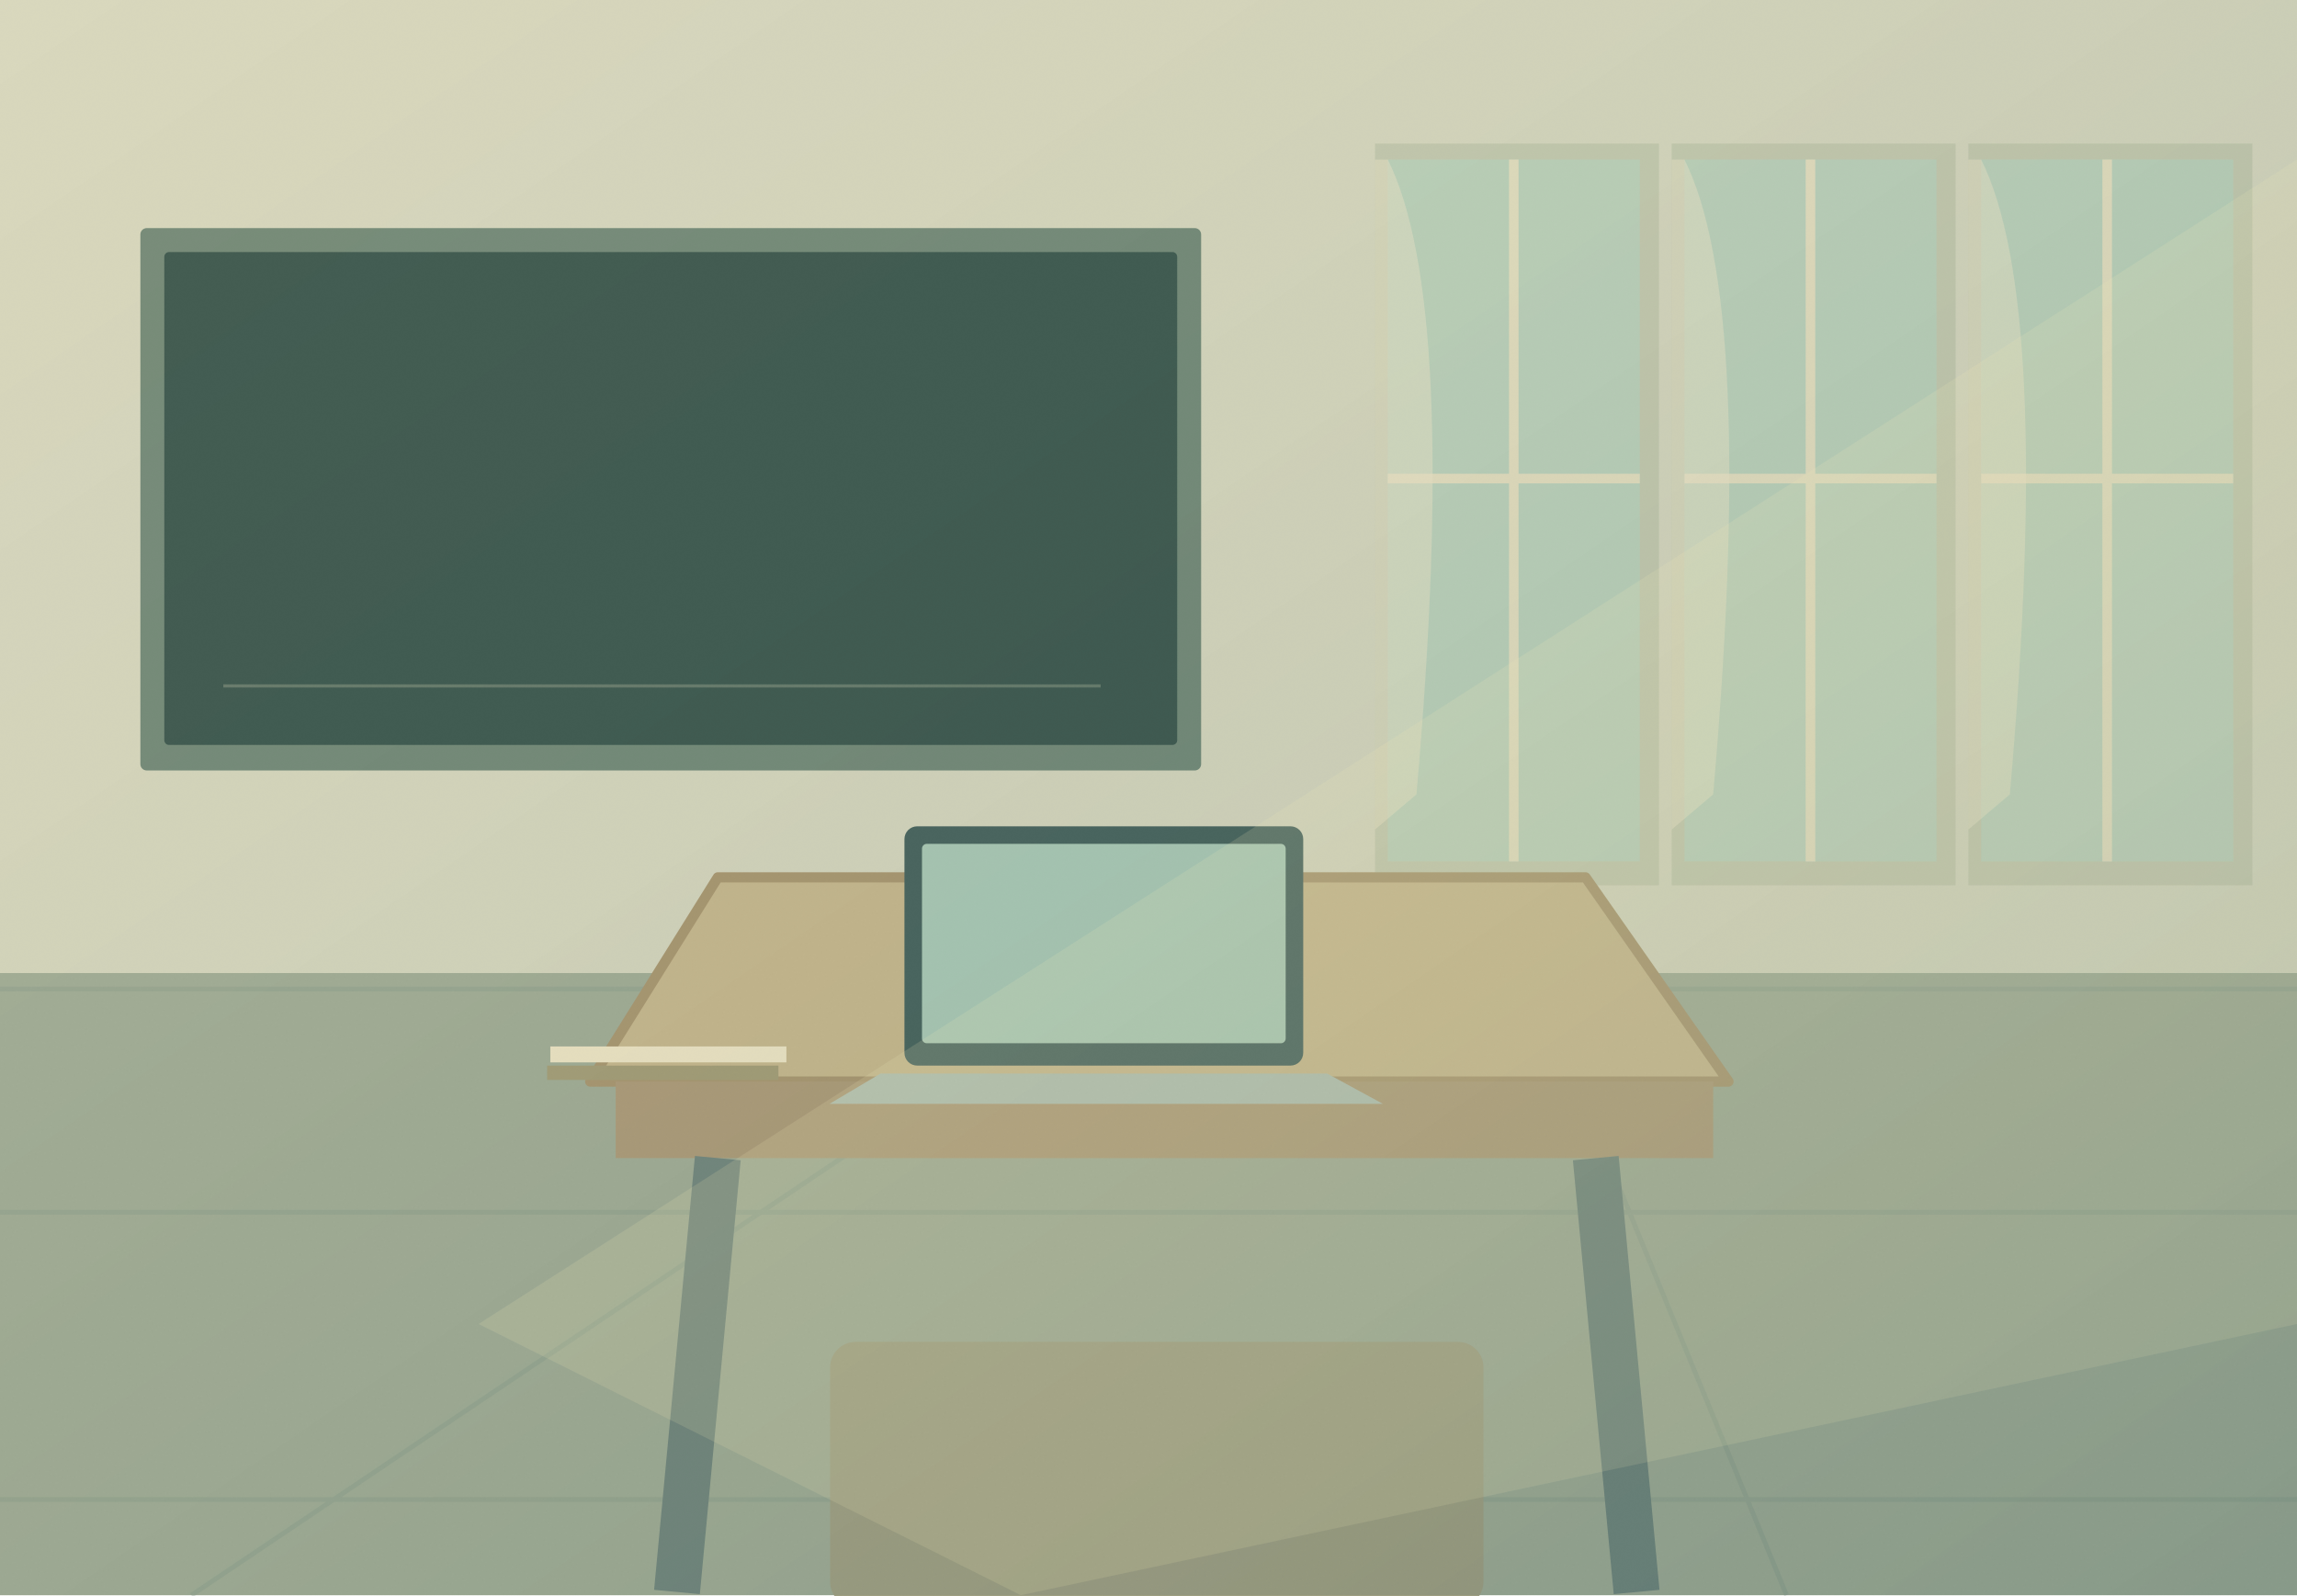
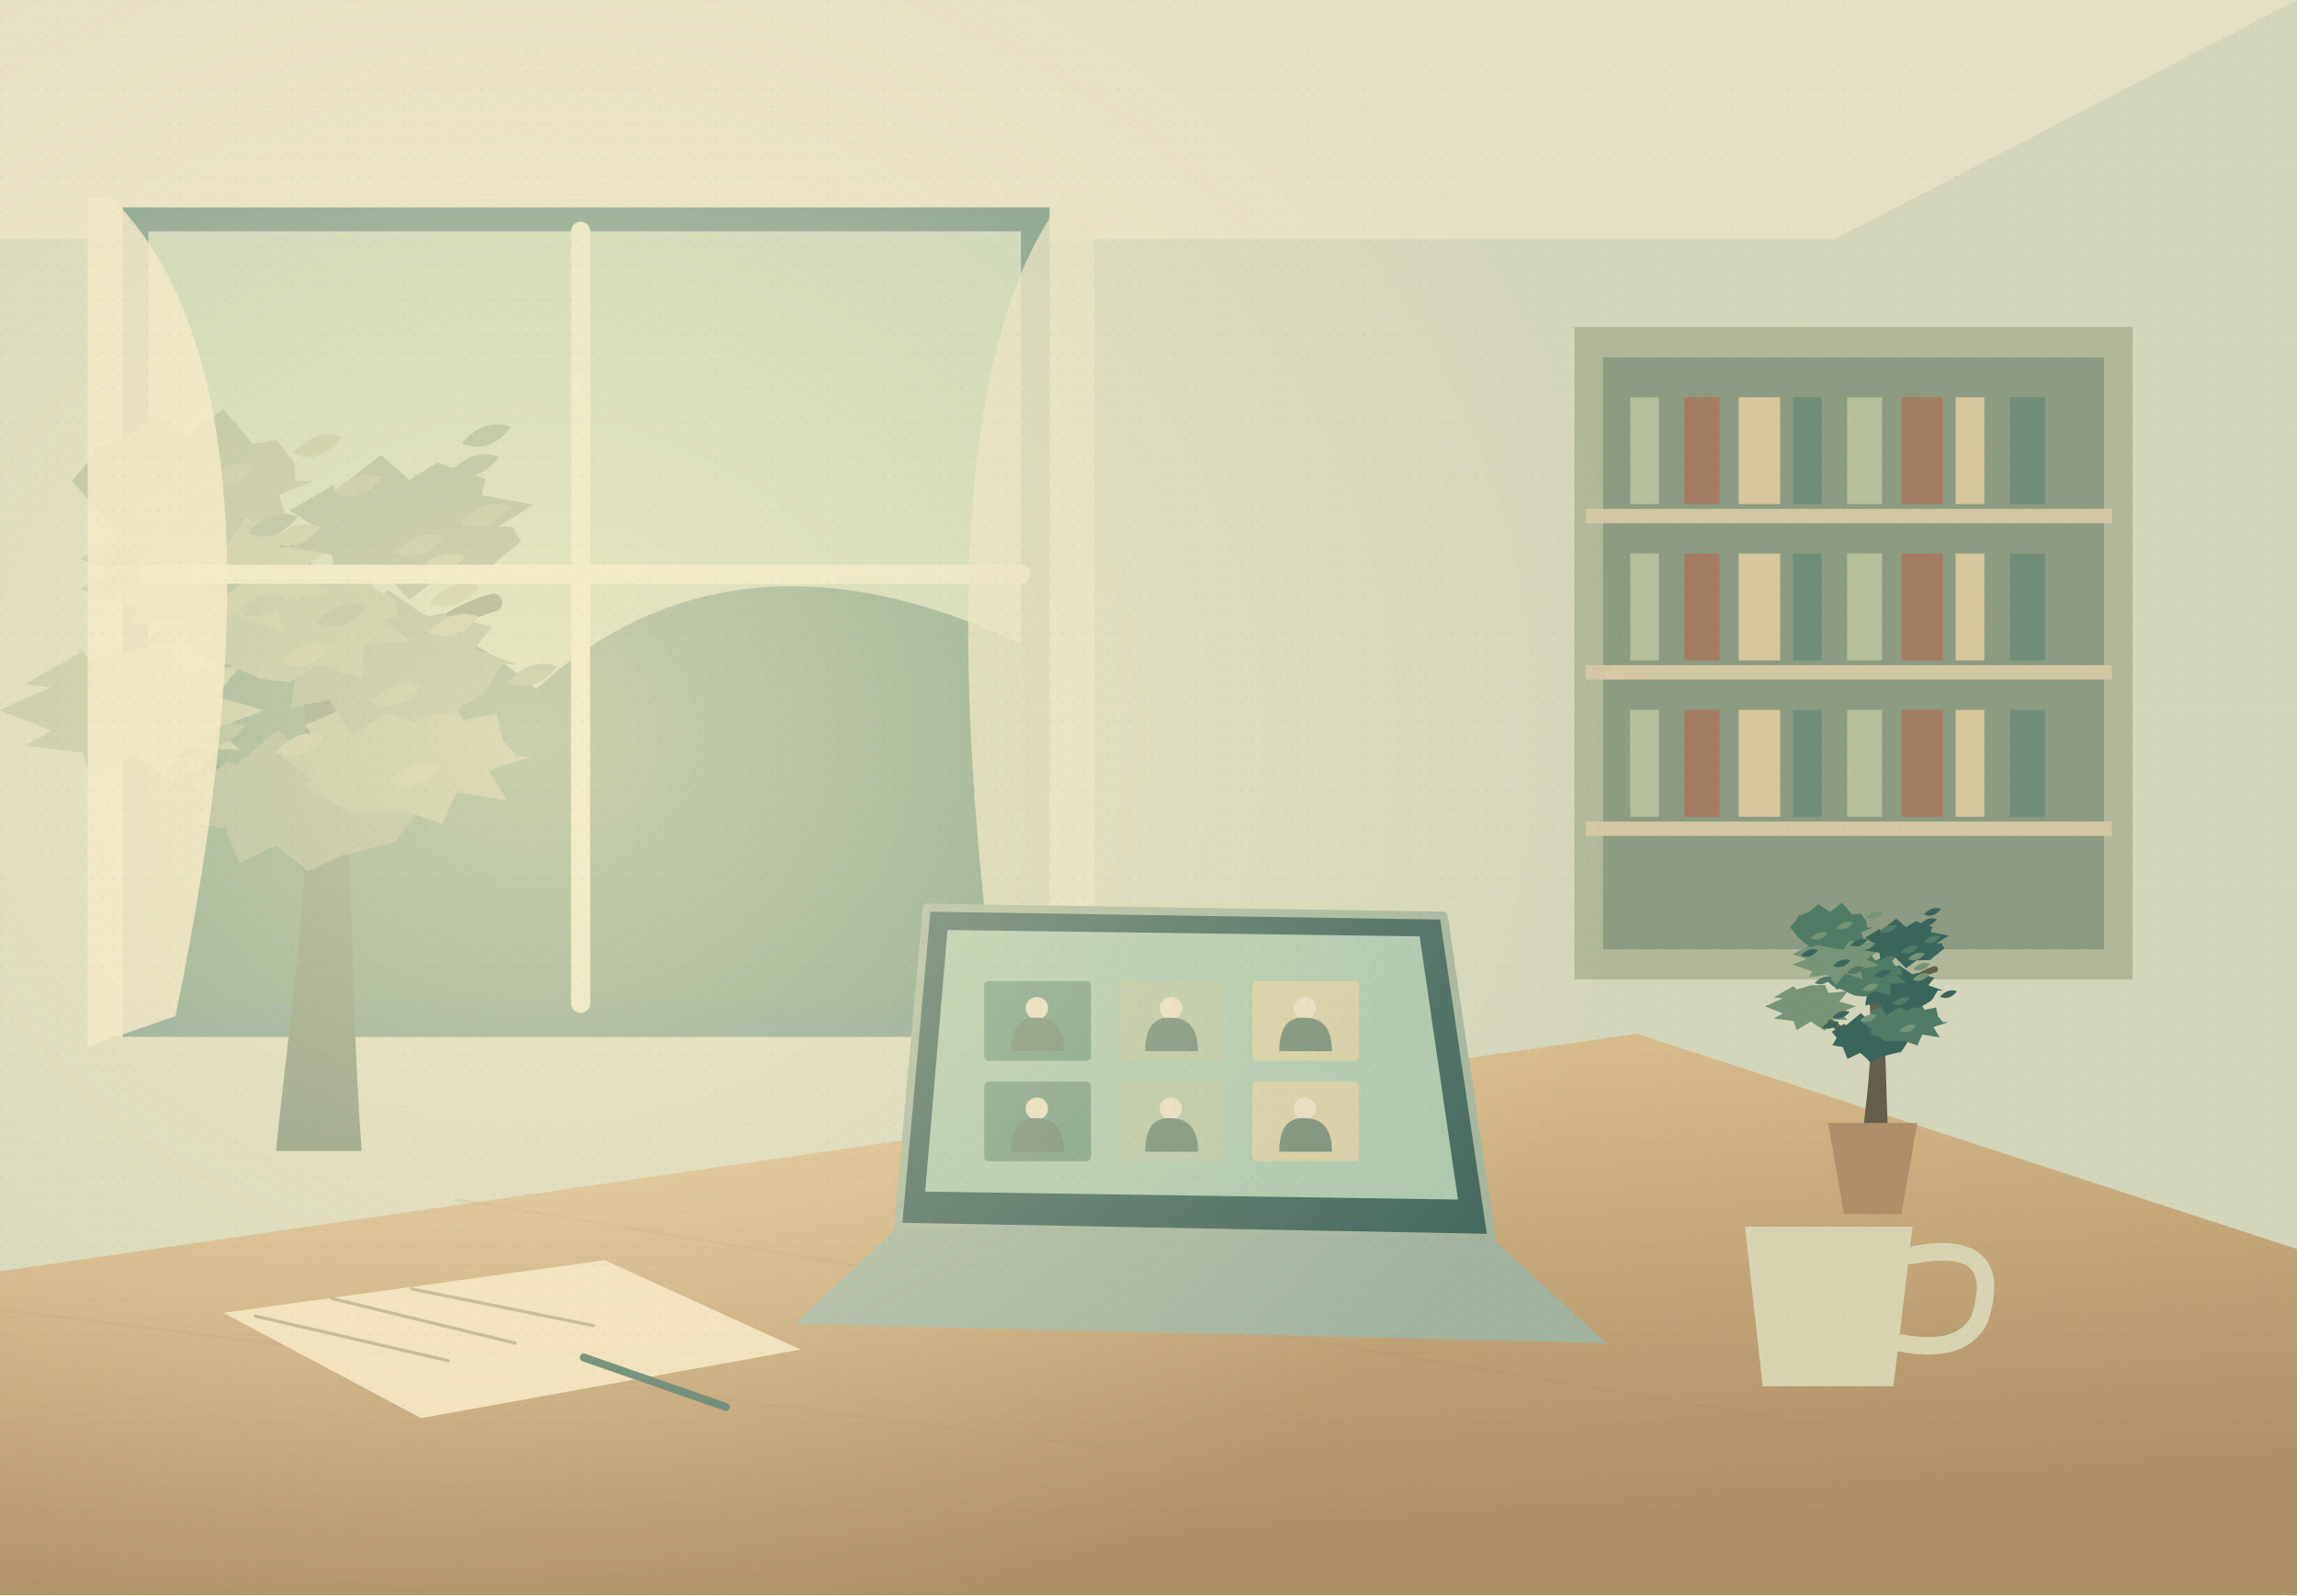
- <svg xmlns="http://www.w3.org/2000/svg" viewBox="0 0 1440 1000">
+ <svg xmlns="http://www.w3.org/2000/svg" viewBox="0 0 1440 1000" role="img">
  <defs>
    <linearGradient id="sky" x2="0" y2="1">
-       <stop stop-color="#abc6ba" />
-       <stop offset=".63" stop-color="#e4dfbd" />
-       <stop offset="1" stop-color="#93aa94" />
-     </linearGradient>
-     <linearGradient id="stone" x2="0" y2="1">
-       <stop stop-color="#c7cbb2" />
-       <stop offset="1" stop-color="#829689" />
-     </linearGradient>
-     <pattern id="masonry" width="100" height="55" patternUnits="userSpaceOnUse">
-       <rect width="100" height="55" fill="#a6b09a" />
-       <path d="M0 0H100M0 55H100M50 0V55" stroke="#d0cfb3" stroke-width="2" />
+       <stop stop-color="#8faeae" />
+       <stop offset=".58" stop-color="#e6ddc0" />
+       <stop offset="1" stop-color="#bdc8b0" />
+     </linearGradient>
+     <linearGradient id="sunset" x2=".15" y2="1">
+       <stop stop-color="#698f97" />
+       <stop offset=".5" stop-color="#e1bd9f" />
+       <stop offset="1" stop-color="#f0d6a7" />
+     </linearGradient>
+     <linearGradient id="wall" x2="1" y2=".7">
+       <stop stop-color="#d7d6be" />
+       <stop offset="1" stop-color="#96aba0" />
+     </linearGradient>
+     <linearGradient id="floor" x2=".2" y2="1">
+       <stop stop-color="#a6b3a0" />
+       <stop offset="1" stop-color="#5b7973" />
+     </linearGradient>
+     <linearGradient id="wood" x2=".3" y2="1">
+       <stop stop-color="#e2c695" />
+       <stop offset="1" stop-color="#ad8f64" />
+     </linearGradient>
+     <linearGradient id="night" x2="0" y2="1">
+       <stop stop-color="#183c4b" />
+       <stop offset="1" stop-color="#6f9790" />
+     </linearGradient>
+     <linearGradient id="mist" x2="0" y2="1">
+       <stop stop-color="#eff0dc" stop-opacity="0" />
+       <stop offset="1" stop-color="#e4e8d1" stop-opacity=".7" />
+     </linearGradient>
+     <radialGradient id="light">
+       <stop stop-color="#fff2c9" stop-opacity=".6" />
+       <stop offset="1" stop-color="#fff2c9" stop-opacity="0" />
+     </radialGradient>
+     <pattern id="stone" width="88" height="52" patternUnits="userSpaceOnUse">
+       <rect width="88" height="52" fill="#aab8aa" />
+       <path d="M0 1H88M44 1V26M0 27H88M1 27V52" fill="none" stroke="#dde0c8" stroke-width="1.3" opacity=".65" />
    </pattern>
-     <linearGradient id="wash" x2="1" y2="1">
-       <stop stop-color="#ffe8b0" stop-opacity=".09" />
-       <stop offset="1" stop-color="#1b4b50" stop-opacity=".17" />
-     </linearGradient>
-     <filter id="grain">
-       <feTurbulence type="fractalNoise" baseFrequency=".7" numOctaves="3" stitchTiles="stitch" />
-       <feColorMatrix type="saturate" values="0" />
-       <feComponentTransfer>
-         <feFuncA type="linear" slope=".035" />
-       </feComponentTransfer>
-       <feBlend in="SourceGraphic" mode="multiply" />
+     <pattern id="paper" width="7" height="11" patternUnits="userSpaceOnUse">
+       <path d="M0 1h2M4 7h1" stroke="#243e37" stroke-opacity=".09" stroke-width=".5" />
+     </pattern>
+     <filter id="soft">
+       <feGaussianBlur stdDeviation="12" />
    </filter>
  </defs>
-   <g>
-     <rect x="0" y="0" width="1440" height="1000" rx="0" fill="#d5d6be" />
-     <rect x="0" y="610" width="1440" height="390" rx="0" fill="#9eaa94" />
-     <rect x="88" y="143" width="665" height="340" rx="4" fill="#6b8474" />
-     <rect x="103" y="158" width="635" height="309" rx="3" fill="#314f48" />
-     <path d="M140 430H690" fill="none" stroke="#d5d8ba44" stroke-width="2" stroke-linejoin="round" />
-     <rect x="862" y="90" width="178" height="465" rx="0" fill="#c2c8ae" />
-     <rect x="870" y="100" width="158" height="440" rx="0" fill="#b9d0ba" />
-     <path d="M949 100V540M870 300h158" fill="none" stroke="#e3debf" stroke-width="6" stroke-linejoin="round" />
-     <path d="M870 100Q915 190 888 498L862 520V100Z" fill="#eee6ca77" />
-     <rect x="1048" y="90" width="178" height="465" rx="0" fill="#c2c8ae" />
-     <rect x="1056" y="100" width="158" height="440" rx="0" fill="#b9d0ba" />
-     <path d="M1135 100V540M1056 300h158" fill="none" stroke="#e3debf" stroke-width="6" stroke-linejoin="round" />
-     <path d="M1056 100Q1101 190 1074 498L1048 520V100Z" fill="#eee6ca77" />
-     <rect x="1234" y="90" width="178" height="465" rx="0" fill="#c2c8ae" />
-     <rect x="1242" y="100" width="158" height="440" rx="0" fill="#b9d0ba" />
-     <path d="M1321 100V540M1242 300h158" fill="none" stroke="#e3debf" stroke-width="6" stroke-linejoin="round" />
-     <path d="M1242 100Q1287 190 1260 498L1234 520V100Z" fill="#eee6ca77" />
-     <path d="M0 620L1440 620M0 760H1440M0 940H1440M120 1000L700 610M1120 1000L960 610" fill="none" stroke="#7f958550" stroke-width="3" stroke-linejoin="round" />
-     <g transform="translate(450 550) scale(3.2)">
-       <path d="M0 0L170 0 198 40H-25Z" fill="#c6b68b" stroke="#a6936c" stroke-width="2" stroke-linejoin="round" />
-       <rect x="-20" y="40" width="215" height="15" rx="0" fill="#ab9875" />
-       <path d="M0 55L-8 140M172 55L180 140" fill="none" stroke="#6d827a" stroke-width="9" stroke-linejoin="round" />
-       <rect x="22" y="91" width="128" height="52" rx="5" fill="#9f9e81" />
-       <rect x="30" y="148" width="114" height="12" rx="3" fill="#b3a982" />
-     </g>
-     <rect x="567" y="518" width="250" height="150" rx="8" fill="#3e5c58" />
-     <rect x="578" y="529" width="228" height="125" rx="3" fill="#a7c8b5" />
-     <path d="M552 673H832L867 692H520Z" fill="#aebdb0" />
-     <rect x="345" y="656" width="148" height="10" rx="0" fill="#efe6c5" />
-     <rect x="343" y="668" width="145" height="9" rx="0" fill="#a19a73" />
-     <path d="M1440 100L1440 830 640 1000 300 830Z" fill="#fff1c127" />
-     <rect x="0" y="0" width="1440" height="1000" rx="0" fill="url(#wash)" />
+   <rect x="0" y="0" width="1440" height="1000" rx="0" fill="#d4d6bc" />
+   <path d="M0 0H1440L1150 150H0Z" fill="#e5dfc5" />
+   <rect x="77" y="130" width="581" height="520" rx="0" fill="#7d9b8b" />
+   <rect x="93" y="145" width="547" height="484" rx="0" fill="#c6d4b6" />
+   <path d="M93 459Q216 326 336 432Q460 319 641 404V629H93Z" fill="#7f9e86" />
+   <g transform="translate(193 684) scale(1.25)">
+     <path d="M-16 30C-4-85 11-161-14-275L-2-278C28-171 18-90 27 30Z" fill="#7d8e78" />
+     <path d="M8-105Q-50-175-99-185M7-169Q52-234 93-245M6-217L-42-287" fill="none" stroke="#7d8e78" stroke-width="9" stroke-linecap="round" stroke-linejoin="round" />
+     <path d="M55.0 -145.0L52.8 -138.0L43.7 -124.4L33.2 -122.3L16.4 -117.9L0.0 -110.2L-16.1 -123.2L-34.4 -114.3L-41.3 -131.7L-56.5 -134.1L-50.2 -145.0L-57.3 -153.9L-39.8 -165.2L-36.0 -163.7L-15.0 -181.1L-0.0 -167.5L14.7 -178.9L36.9 -167.1L37.9 -162.2L60.4 -155.5L46.1 -145.0Z" fill="#9eae94" />
+     <path d="M112.9 -168.0L90.8 -160.8L100.0 -145.7L74.7 -149.9L67.5 -134.0L47.8 -140.8L28.3 -140.1L20.1 -140.5L-2.7 -154.2L2.2 -156.3L-13.8 -168.0L1.4 -179.1L-1.4 -183.7L18.6 -192.1L29.3 -200.0L47.8 -191.7L66.0 -204.0L78.1 -186.0L94.7 -189.3L97.7 -176.2L104.8 -168.0Z" fill="#adb99b" />
+     <path d="M-21.9 -191.0L-46.1 -181.8L-34.2 -171.3L-62.2 -171.8L-67.2 -155.1L-87.8 -168.8L-108.4 -156.4L-113.1 -169.7L-142.0 -173.2L-128.7 -180.8L-154.8 -191.0L-128.7 -202.6L-142.0 -204.0L-113.1 -220.6L-108.5 -215.7L-87.8 -221.7L-67.2 -222.2L-62.3 -210.7L-34.1 -213.1L-46.2 -197.8L-21.8 -191.0Z" fill="#b8c1a1" />
+     <path d="M97.0 -214.0L90.5 -202.7L87.0 -198.8L70.8 -189.1L58.4 -183.0L40.3 -189.6L21.9 -178.3L10.9 -196.2L-8.6 -192.3L-6.4 -206.1L-21.0 -214.0L-5.6 -224.0L-10.0 -228.5L12.4 -244.2L20.9 -234.9L40.3 -251.1L60.0 -237.9L67.3 -239.6L92.3 -232.7L83.5 -221.7L105.2 -214.0Z" fill="#9eae94" />
+     <path d="M36.5 -237.0L51.2 -225.5L28.3 -224.1L27.6 -206.9L5.2 -213.2L-9.4 -205.2L-24.3 -206.8L-45.6 -216.7L-49.1 -215.2L-67.1 -230.2L-59.3 -237.0L-66.2 -244.7L-50.5 -255.9L-44.0 -262.4L-25.4 -261.2L-9.4 -274.0L6.8 -257.9L24.0 -267.3L34.0 -251.4L43.6 -247.1L45.2 -237.0Z" fill="#adb99b" />
+     <path d="M-7.4 -260.0L12.5 -250.4L-15.9 -245.0L-11.6 -230.2L-37.6 -239.0L-50.9 -222.5L-64.2 -236.8L-90.3 -233.6L-85.7 -241.9L-114.5 -252.0L-94.0 -260.0L-114.4 -266.8L-85.9 -282.1L-90.0 -279.5L-64.3 -291.4L-50.9 -290.4L-37.3 -284.9L-12.1 -289.5L-15.1 -273.0L11.4 -271.7L-6.1 -260.0Z" fill="#b8c1a1" />
+     <path d="M102.6 -283.0L106.9 -275.6L92.0 -263.5L86.1 -258.5L66.3 -258.0L50.9 -246.6L35.8 -261.9L14.8 -252.4L12.0 -269.0L-8.3 -272.6L3.7 -283.0L-9.1 -291.2L13.3 -304.2L13.4 -301.0L36.8 -319.0L50.9 -306.5L64.9 -315.2L89.2 -306.9L87.1 -298.9L113.3 -294.1L95.2 -283.0Z" fill="#9eae94" />
+     <path d="M3.2 -306.0L-14.5 -299.1L-9.5 -283.7L-31.3 -287.0L-40.8 -273.7L-59.7 -276.6L-78.4 -280.2L-89.1 -277.1L-107.9 -292.8L-108.2 -294.3L-118.3 -306.0L-109.1 -316.6L-106.3 -323.0L-90.8 -328.3L-77.2 -339.7L-59.7 -328.6L-42.5 -342.1L-27.5 -324.6L-15.5 -326.4L-6.6 -314.8L-6.1 -306.0Z" fill="#adb99b" />
+     <path d="M0 -150q12-13 25-8q-11 14-25 8Z" fill="#adb99b" />
+     <path d="M41.203 -155q12-13 25-8q-11 14-25 8Z" fill="#b8c1a1" />
+     <path d="M-71.724 -160q12-13 25-8q-11 14-25 8Z" fill="#9eae94" />
+     <path d="M65.874 -165q12-13 25-8q-11 14-25 8Z" fill="#adb99b" />
+     <path d="M-16.387 -170q12-13 25-8q-11 14-25 8Z" fill="#b8c1a1" />
+     <path d="M-56.34 -175q12-13 25-8q-11 14-25 8Z" fill="#9eae94" />
+     <path d="M48.283 -180q12-13 25-8q-11 14-25 8Z" fill="#adb99b" />
+     <path d="M-54.142 -185q12-13 25-8q-11 14-25 8Z" fill="#b8c1a1" />
+     <path d="M24.719 -190q12-13 25-8q-11 14-25 8Z" fill="#9eae94" />
+     <path d="M31.644 -195q12-13 25-8q-11 14-25 8Z" fill="#adb99b" />
+     <path d="M-85.124 -200q12-13 25-8q-11 14-25 8Z" fill="#b8c1a1" />
+     <path d="M100.2 -205q12-13 25-8q-11 14-25 8Z" fill="#9eae94" />
+     <path d="M-25.089 -210q12-13 25-8q-11 14-25 8Z" fill="#adb99b" />
+     <path d="M-13.069 -215q12-13 25-8q-11 14-25 8Z" fill="#b8c1a1" />
+     <path d="M58.879 -220q12-13 25-8q-11 14-25 8Z" fill="#9eae94" />
+     <path d="M-82.318 -225q12-13 25-8q-11 14-25 8Z" fill="#adb99b" />
+     <path d="M60.62 -230q12-13 25-8q-11 14-25 8Z" fill="#b8c1a1" />
+     <path d="M4.273 -235q12-13 25-8q-11 14-25 8Z" fill="#9eae94" />
+     <path d="M-35.246 -240q12-13 25-8q-11 14-25 8Z" fill="#adb99b" />
+     <path d="M60.933 -245q12-13 25-8q-11 14-25 8Z" fill="#b8c1a1" />
+     <path d="M-55.314 -250q12-13 25-8q-11 14-25 8Z" fill="#9eae94" />
+     <path d="M11.131 -255q12-13 25-8q-11 14-25 8Z" fill="#adb99b" />
+     <path d="M53.624 -260q12-13 25-8q-11 14-25 8Z" fill="#b8c1a1" />
+     <path d="M-102.42 -265q12-13 25-8q-11 14-25 8Z" fill="#9eae94" />
+     <path d="M43.404 -270q12-13 25-8q-11 14-25 8Z" fill="#adb99b" />
+     <path d="M-18.593 -275q12-13 25-8q-11 14-25 8Z" fill="#b8c1a1" />
+     <path d="M-30.136 -280q12-13 25-8q-11 14-25 8Z" fill="#9eae94" />
+     <path d="M76.533 -285q12-13 25-8q-11 14-25 8Z" fill="#adb99b" />
+     <path d="M-88.485 -290q12-13 25-8q-11 14-25 8Z" fill="#b8c1a1" />
+     <path d="M48.948 -295q12-13 25-8q-11 14-25 8Z" fill="#9eae94" />
+     <path d="M12.691 -300q12-13 25-8q-11 14-25 8Z" fill="#adb99b" />
+     <path d="M-51.271 -305q12-13 25-8q-11 14-25 8Z" fill="#b8c1a1" />
+     <path d="M70.974 -310q12-13 25-8q-11 14-25 8Z" fill="#9eae94" />
+     <path d="M-50.901 -315q12-13 25-8q-11 14-25 8Z" fill="#adb99b" />
+     <path d="M-7.644 -320q12-13 25-8q-11 14-25 8Z" fill="#b8c1a1" />
+     <path d="M76.985 -325q12-13 25-8q-11 14-25 8Z" fill="#9eae94" />
  </g>
-   <rect width="1440" height="1000" opacity=".32" filter="url(#grain)" fill="transparent" />
+   <path d="M364 145V629M93 360H640" fill="none" stroke="#e4e3c7" stroke-width="12" stroke-linecap="round" stroke-linejoin="round" />
+   <path d="M70 124Q191 245 110 637L55 656V124Z" fill="#ede4c6d9" />
+   <path d="M667 124Q574 245 625 637L686 656V124Z" fill="#e2dec1cc" />
+   <rect x="987" y="205" width="350" height="409" rx="0" fill="#b0b899" />
+   <rect x="1005" y="224" width="314" height="371" rx="0" fill="#8c9b81" />
+   <rect x="994" y="319" width="330" height="9" rx="0" fill="#d4c7a4" />
+   <rect x="1022" y="249" width="18" height="67" rx="0" fill="#b5bf9a" />
+   <rect x="1056" y="249" width="22" height="67" rx="0" fill="#a37c63" />
+   <rect x="1090" y="249" width="26" height="67" rx="0" fill="#d7c79d" />
+   <rect x="1124" y="249" width="18" height="67" rx="0" fill="#708d7a" />
+   <rect x="1158" y="249" width="22" height="67" rx="0" fill="#b5bf9a" />
+   <rect x="1192" y="249" width="26" height="67" rx="0" fill="#a37c63" />
+   <rect x="1226" y="249" width="18" height="67" rx="0" fill="#d7c79d" />
+   <rect x="1260" y="249" width="22" height="67" rx="0" fill="#708d7a" />
+   <rect x="994" y="417" width="330" height="9" rx="0" fill="#d4c7a4" />
+   <rect x="1022" y="347" width="18" height="67" rx="0" fill="#b5bf9a" />
+   <rect x="1056" y="347" width="22" height="67" rx="0" fill="#a37c63" />
+   <rect x="1090" y="347" width="26" height="67" rx="0" fill="#d7c79d" />
+   <rect x="1124" y="347" width="18" height="67" rx="0" fill="#708d7a" />
+   <rect x="1158" y="347" width="22" height="67" rx="0" fill="#b5bf9a" />
+   <rect x="1192" y="347" width="26" height="67" rx="0" fill="#a37c63" />
+   <rect x="1226" y="347" width="18" height="67" rx="0" fill="#d7c79d" />
+   <rect x="1260" y="347" width="22" height="67" rx="0" fill="#708d7a" />
+   <rect x="994" y="515" width="330" height="9" rx="0" fill="#d4c7a4" />
+   <rect x="1022" y="445" width="18" height="67" rx="0" fill="#b5bf9a" />
+   <rect x="1056" y="445" width="22" height="67" rx="0" fill="#a37c63" />
+   <rect x="1090" y="445" width="26" height="67" rx="0" fill="#d7c79d" />
+   <rect x="1124" y="445" width="18" height="67" rx="0" fill="#708d7a" />
+   <rect x="1158" y="445" width="22" height="67" rx="0" fill="#b5bf9a" />
+   <rect x="1192" y="445" width="26" height="67" rx="0" fill="#a37c63" />
+   <rect x="1226" y="445" width="18" height="67" rx="0" fill="#d7c79d" />
+   <rect x="1260" y="445" width="22" height="67" rx="0" fill="#708d7a" />
+   <path d="M0 797L1026 648 1440 783V1000H0Z" fill="url(#wood)" />
+   <path d="M0 821L1440 1000M286 752L1440 943" fill="none" stroke="#b1936933" stroke-width="2" stroke-linecap="round" stroke-linejoin="round" />
+   <path d="M581 569L905 574 935 776 563 769Z" fill="#45685f" stroke="#a4b59e" stroke-width="5" stroke-linecap="round" stroke-linejoin="round" />
+   <path d="M594 583L890 587 914 752 580 747Z" fill="#acc7ad" />
+   <path d="M563 769L935 776 1007 842 498 830Z" fill="#a2b3a0" />
+   <rect x="617" y="615" width="67" height="50" rx="3" fill="#789d86" />
+   <ellipse cx="650" cy="632" rx="7" ry="7" fill="#e6dcc1" />
+   <path d="M634 659q0-22 16-21q17 0 17 21Z" fill="#758d78" />
+   <rect x="701" y="615" width="67" height="50" rx="3" fill="#b7c5a6" />
+   <ellipse cx="734" cy="632" rx="7" ry="7" fill="#e6dcc1" />
+   <path d="M718 659q0-22 16-21q17 0 17 21Z" fill="#758d78" />
+   <rect x="785" y="615" width="67" height="50" rx="3" fill="#d4cda7" />
+   <ellipse cx="818" cy="632" rx="7" ry="7" fill="#e6dcc1" />
+   <path d="M802 659q0-22 16-21q17 0 17 21Z" fill="#758d78" />
+   <rect x="617" y="678" width="67" height="50" rx="3" fill="#789d86" />
+   <ellipse cx="650" cy="695" rx="7" ry="7" fill="#e6dcc1" />
+   <path d="M634 722q0-22 16-21q17 0 17 21Z" fill="#758d78" />
+   <rect x="701" y="678" width="67" height="50" rx="3" fill="#b7c5a6" />
+   <ellipse cx="734" cy="695" rx="7" ry="7" fill="#e6dcc1" />
+   <path d="M718 722q0-22 16-21q17 0 17 21Z" fill="#758d78" />
+   <rect x="785" y="678" width="67" height="50" rx="3" fill="#d4cda7" />
+   <ellipse cx="818" cy="695" rx="7" ry="7" fill="#e6dcc1" />
+   <path d="M802 722q0-22 16-21q17 0 17 21Z" fill="#758d78" />
+   <path d="M140 823L379 790 502 846 264 889Z" fill="#efdfbc" />
+   <path d="M160 825L281 853M208 814L323 842M258 808L372 831" fill="none" stroke="#b6ad88" stroke-width="2" stroke-linecap="round" stroke-linejoin="round" />
+   <path d="M366 851L455 882" fill="none" stroke="#557b6b" stroke-width="5" stroke-linecap="round" stroke-linejoin="round" />
+   <path d="M1094 769h105l-12 100h-82Z" fill="#d8d4b1" />
+   <path d="M1198 787q60-12 43 40q-11 22-49 15" fill="none" stroke="#d8d4b1" stroke-width="11" stroke-linecap="round" stroke-linejoin="round" />
+   <g transform="translate(1173 713) scale(0.43)">
+     <path d="M-16 30C-4-85 11-161-14-275L-2-278C28-171 18-90 27 30Z" fill="#645f4c" />
+     <path d="M8-105Q-50-175-99-185M7-169Q52-234 93-245M6-217L-42-287" fill="none" stroke="#645f4c" stroke-width="9" stroke-linecap="round" stroke-linejoin="round" />
+     <path d="M55.0 -145.0L52.8 -138.0L43.7 -124.4L33.2 -122.3L16.4 -117.9L0.0 -110.2L-16.1 -123.2L-34.4 -114.3L-41.3 -131.7L-56.5 -134.1L-50.2 -145.0L-57.3 -153.9L-39.8 -165.2L-36.0 -163.7L-15.0 -181.1L-0.0 -167.5L14.7 -178.9L36.9 -167.1L37.9 -162.2L60.4 -155.5L46.1 -145.0Z" fill="#3a655c" />
+     <path d="M112.9 -168.0L90.8 -160.8L100.0 -145.7L74.7 -149.9L67.5 -134.0L47.8 -140.8L28.3 -140.1L20.1 -140.5L-2.7 -154.2L2.2 -156.3L-13.8 -168.0L1.4 -179.1L-1.4 -183.7L18.6 -192.1L29.3 -200.0L47.8 -191.7L66.0 -204.0L78.1 -186.0L94.7 -189.3L97.7 -176.2L104.8 -168.0Z" fill="#507b67" />
+     <path d="M-21.9 -191.0L-46.1 -181.8L-34.2 -171.3L-62.2 -171.8L-67.2 -155.1L-87.8 -168.8L-108.4 -156.4L-113.1 -169.7L-142.0 -173.2L-128.7 -180.8L-154.8 -191.0L-128.7 -202.6L-142.0 -204.0L-113.1 -220.6L-108.5 -215.7L-87.8 -221.7L-67.2 -222.2L-62.3 -210.7L-34.1 -213.1L-46.2 -197.8L-21.8 -191.0Z" fill="#789477" />
+     <path d="M97.0 -214.0L90.5 -202.7L87.0 -198.8L70.8 -189.1L58.4 -183.0L40.3 -189.6L21.9 -178.3L10.9 -196.2L-8.6 -192.3L-6.4 -206.1L-21.0 -214.0L-5.6 -224.0L-10.0 -228.5L12.4 -244.2L20.9 -234.9L40.3 -251.1L60.0 -237.9L67.3 -239.6L92.3 -232.7L83.5 -221.7L105.2 -214.0Z" fill="#3a655c" />
+     <path d="M36.5 -237.0L51.2 -225.5L28.3 -224.1L27.6 -206.9L5.2 -213.2L-9.4 -205.2L-24.3 -206.8L-45.6 -216.7L-49.1 -215.2L-67.1 -230.2L-59.3 -237.0L-66.2 -244.7L-50.5 -255.9L-44.0 -262.4L-25.4 -261.2L-9.4 -274.0L6.8 -257.9L24.0 -267.3L34.0 -251.4L43.6 -247.1L45.2 -237.0Z" fill="#507b67" />
+     <path d="M-7.4 -260.0L12.5 -250.4L-15.9 -245.0L-11.6 -230.2L-37.6 -239.0L-50.9 -222.5L-64.2 -236.8L-90.3 -233.6L-85.7 -241.9L-114.5 -252.0L-94.0 -260.0L-114.4 -266.8L-85.9 -282.1L-90.0 -279.5L-64.3 -291.4L-50.9 -290.4L-37.3 -284.9L-12.1 -289.5L-15.1 -273.0L11.4 -271.7L-6.1 -260.0Z" fill="#789477" />
+     <path d="M102.6 -283.0L106.9 -275.6L92.0 -263.5L86.1 -258.5L66.3 -258.0L50.9 -246.6L35.8 -261.9L14.8 -252.4L12.0 -269.0L-8.3 -272.6L3.7 -283.0L-9.1 -291.2L13.3 -304.2L13.4 -301.0L36.8 -319.0L50.9 -306.5L64.9 -315.2L89.2 -306.9L87.1 -298.9L113.3 -294.1L95.2 -283.0Z" fill="#3a655c" />
+     <path d="M3.2 -306.0L-14.5 -299.1L-9.5 -283.7L-31.3 -287.0L-40.8 -273.7L-59.7 -276.6L-78.4 -280.2L-89.1 -277.1L-107.9 -292.8L-108.2 -294.3L-118.3 -306.0L-109.1 -316.6L-106.3 -323.0L-90.8 -328.3L-77.2 -339.7L-59.7 -328.6L-42.5 -342.1L-27.5 -324.6L-15.5 -326.4L-6.6 -314.8L-6.1 -306.0Z" fill="#507b67" />
+     <path d="M0 -150q12-13 25-8q-11 14-25 8Z" fill="#507b67" />
+     <path d="M41.203 -155q12-13 25-8q-11 14-25 8Z" fill="#789477" />
+     <path d="M-71.724 -160q12-13 25-8q-11 14-25 8Z" fill="#3a655c" />
+     <path d="M65.874 -165q12-13 25-8q-11 14-25 8Z" fill="#507b67" />
+     <path d="M-16.387 -170q12-13 25-8q-11 14-25 8Z" fill="#789477" />
+     <path d="M-56.34 -175q12-13 25-8q-11 14-25 8Z" fill="#3a655c" />
+     <path d="M48.283 -180q12-13 25-8q-11 14-25 8Z" fill="#507b67" />
+     <path d="M-54.142 -185q12-13 25-8q-11 14-25 8Z" fill="#789477" />
+     <path d="M24.719 -190q12-13 25-8q-11 14-25 8Z" fill="#3a655c" />
+     <path d="M31.644 -195q12-13 25-8q-11 14-25 8Z" fill="#507b67" />
+     <path d="M-85.124 -200q12-13 25-8q-11 14-25 8Z" fill="#789477" />
+     <path d="M100.2 -205q12-13 25-8q-11 14-25 8Z" fill="#3a655c" />
+     <path d="M-25.089 -210q12-13 25-8q-11 14-25 8Z" fill="#507b67" />
+     <path d="M-13.069 -215q12-13 25-8q-11 14-25 8Z" fill="#789477" />
+     <path d="M58.879 -220q12-13 25-8q-11 14-25 8Z" fill="#3a655c" />
+     <path d="M-82.318 -225q12-13 25-8q-11 14-25 8Z" fill="#507b67" />
+     <path d="M60.62 -230q12-13 25-8q-11 14-25 8Z" fill="#789477" />
+     <path d="M4.273 -235q12-13 25-8q-11 14-25 8Z" fill="#3a655c" />
+     <path d="M-35.246 -240q12-13 25-8q-11 14-25 8Z" fill="#507b67" />
+     <path d="M60.933 -245q12-13 25-8q-11 14-25 8Z" fill="#789477" />
+     <path d="M-55.314 -250q12-13 25-8q-11 14-25 8Z" fill="#3a655c" />
+     <path d="M11.131 -255q12-13 25-8q-11 14-25 8Z" fill="#507b67" />
+     <path d="M53.624 -260q12-13 25-8q-11 14-25 8Z" fill="#789477" />
+     <path d="M-102.42 -265q12-13 25-8q-11 14-25 8Z" fill="#3a655c" />
+     <path d="M43.404 -270q12-13 25-8q-11 14-25 8Z" fill="#507b67" />
+     <path d="M-18.593 -275q12-13 25-8q-11 14-25 8Z" fill="#789477" />
+     <path d="M-30.136 -280q12-13 25-8q-11 14-25 8Z" fill="#3a655c" />
+     <path d="M76.533 -285q12-13 25-8q-11 14-25 8Z" fill="#507b67" />
+     <path d="M-88.485 -290q12-13 25-8q-11 14-25 8Z" fill="#789477" />
+     <path d="M48.948 -295q12-13 25-8q-11 14-25 8Z" fill="#3a655c" />
+     <path d="M12.691 -300q12-13 25-8q-11 14-25 8Z" fill="#507b67" />
+     <path d="M-51.271 -305q12-13 25-8q-11 14-25 8Z" fill="#789477" />
+     <path d="M70.974 -310q12-13 25-8q-11 14-25 8Z" fill="#3a655c" />
+     <path d="M-50.901 -315q12-13 25-8q-11 14-25 8Z" fill="#507b67" />
+     <path d="M-7.644 -320q12-13 25-8q-11 14-25 8Z" fill="#789477" />
+     <path d="M76.985 -325q12-13 25-8q-11 14-25 8Z" fill="#3a655c" />
+   </g>
+   <path d="M1146 704h56l-10 57h-36Z" fill="#af8e69" />
+   <ellipse cx="330" cy="460" rx="710" ry="610" fill="url(#light)" />
+   <rect x="0" y="0" width="1440" height="1000" rx="0" fill="url(#paper)" />
</svg>
